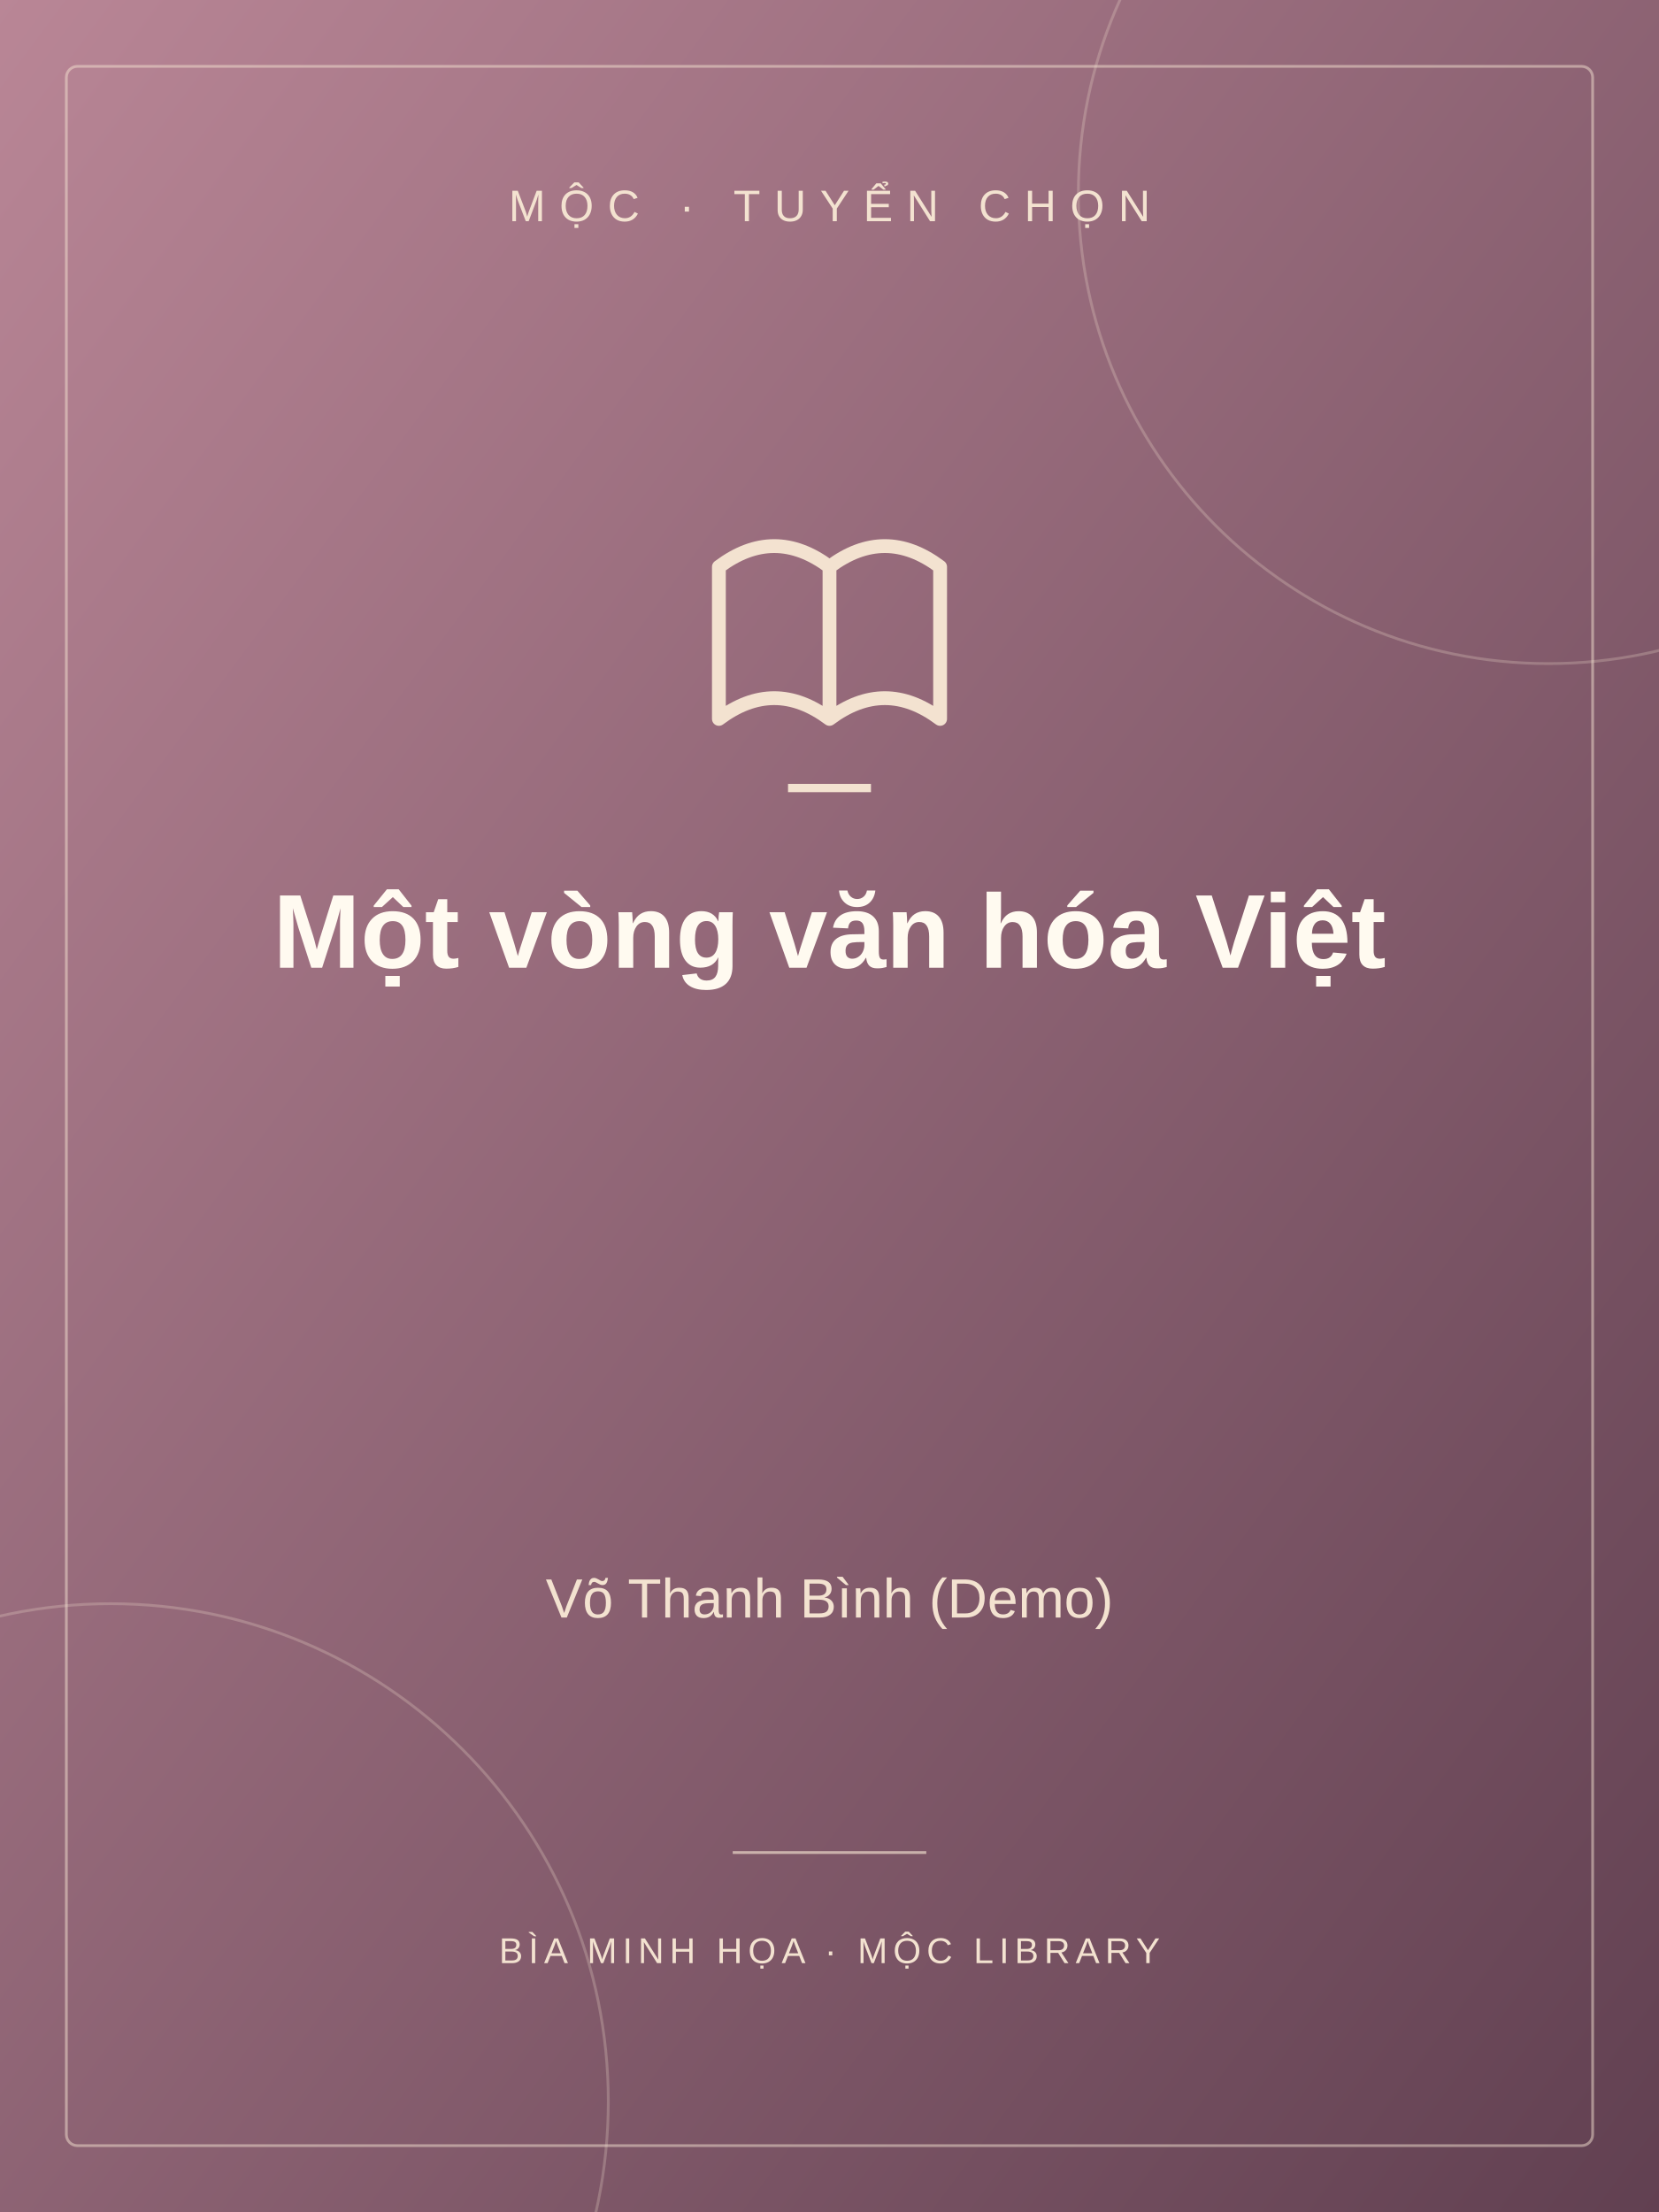
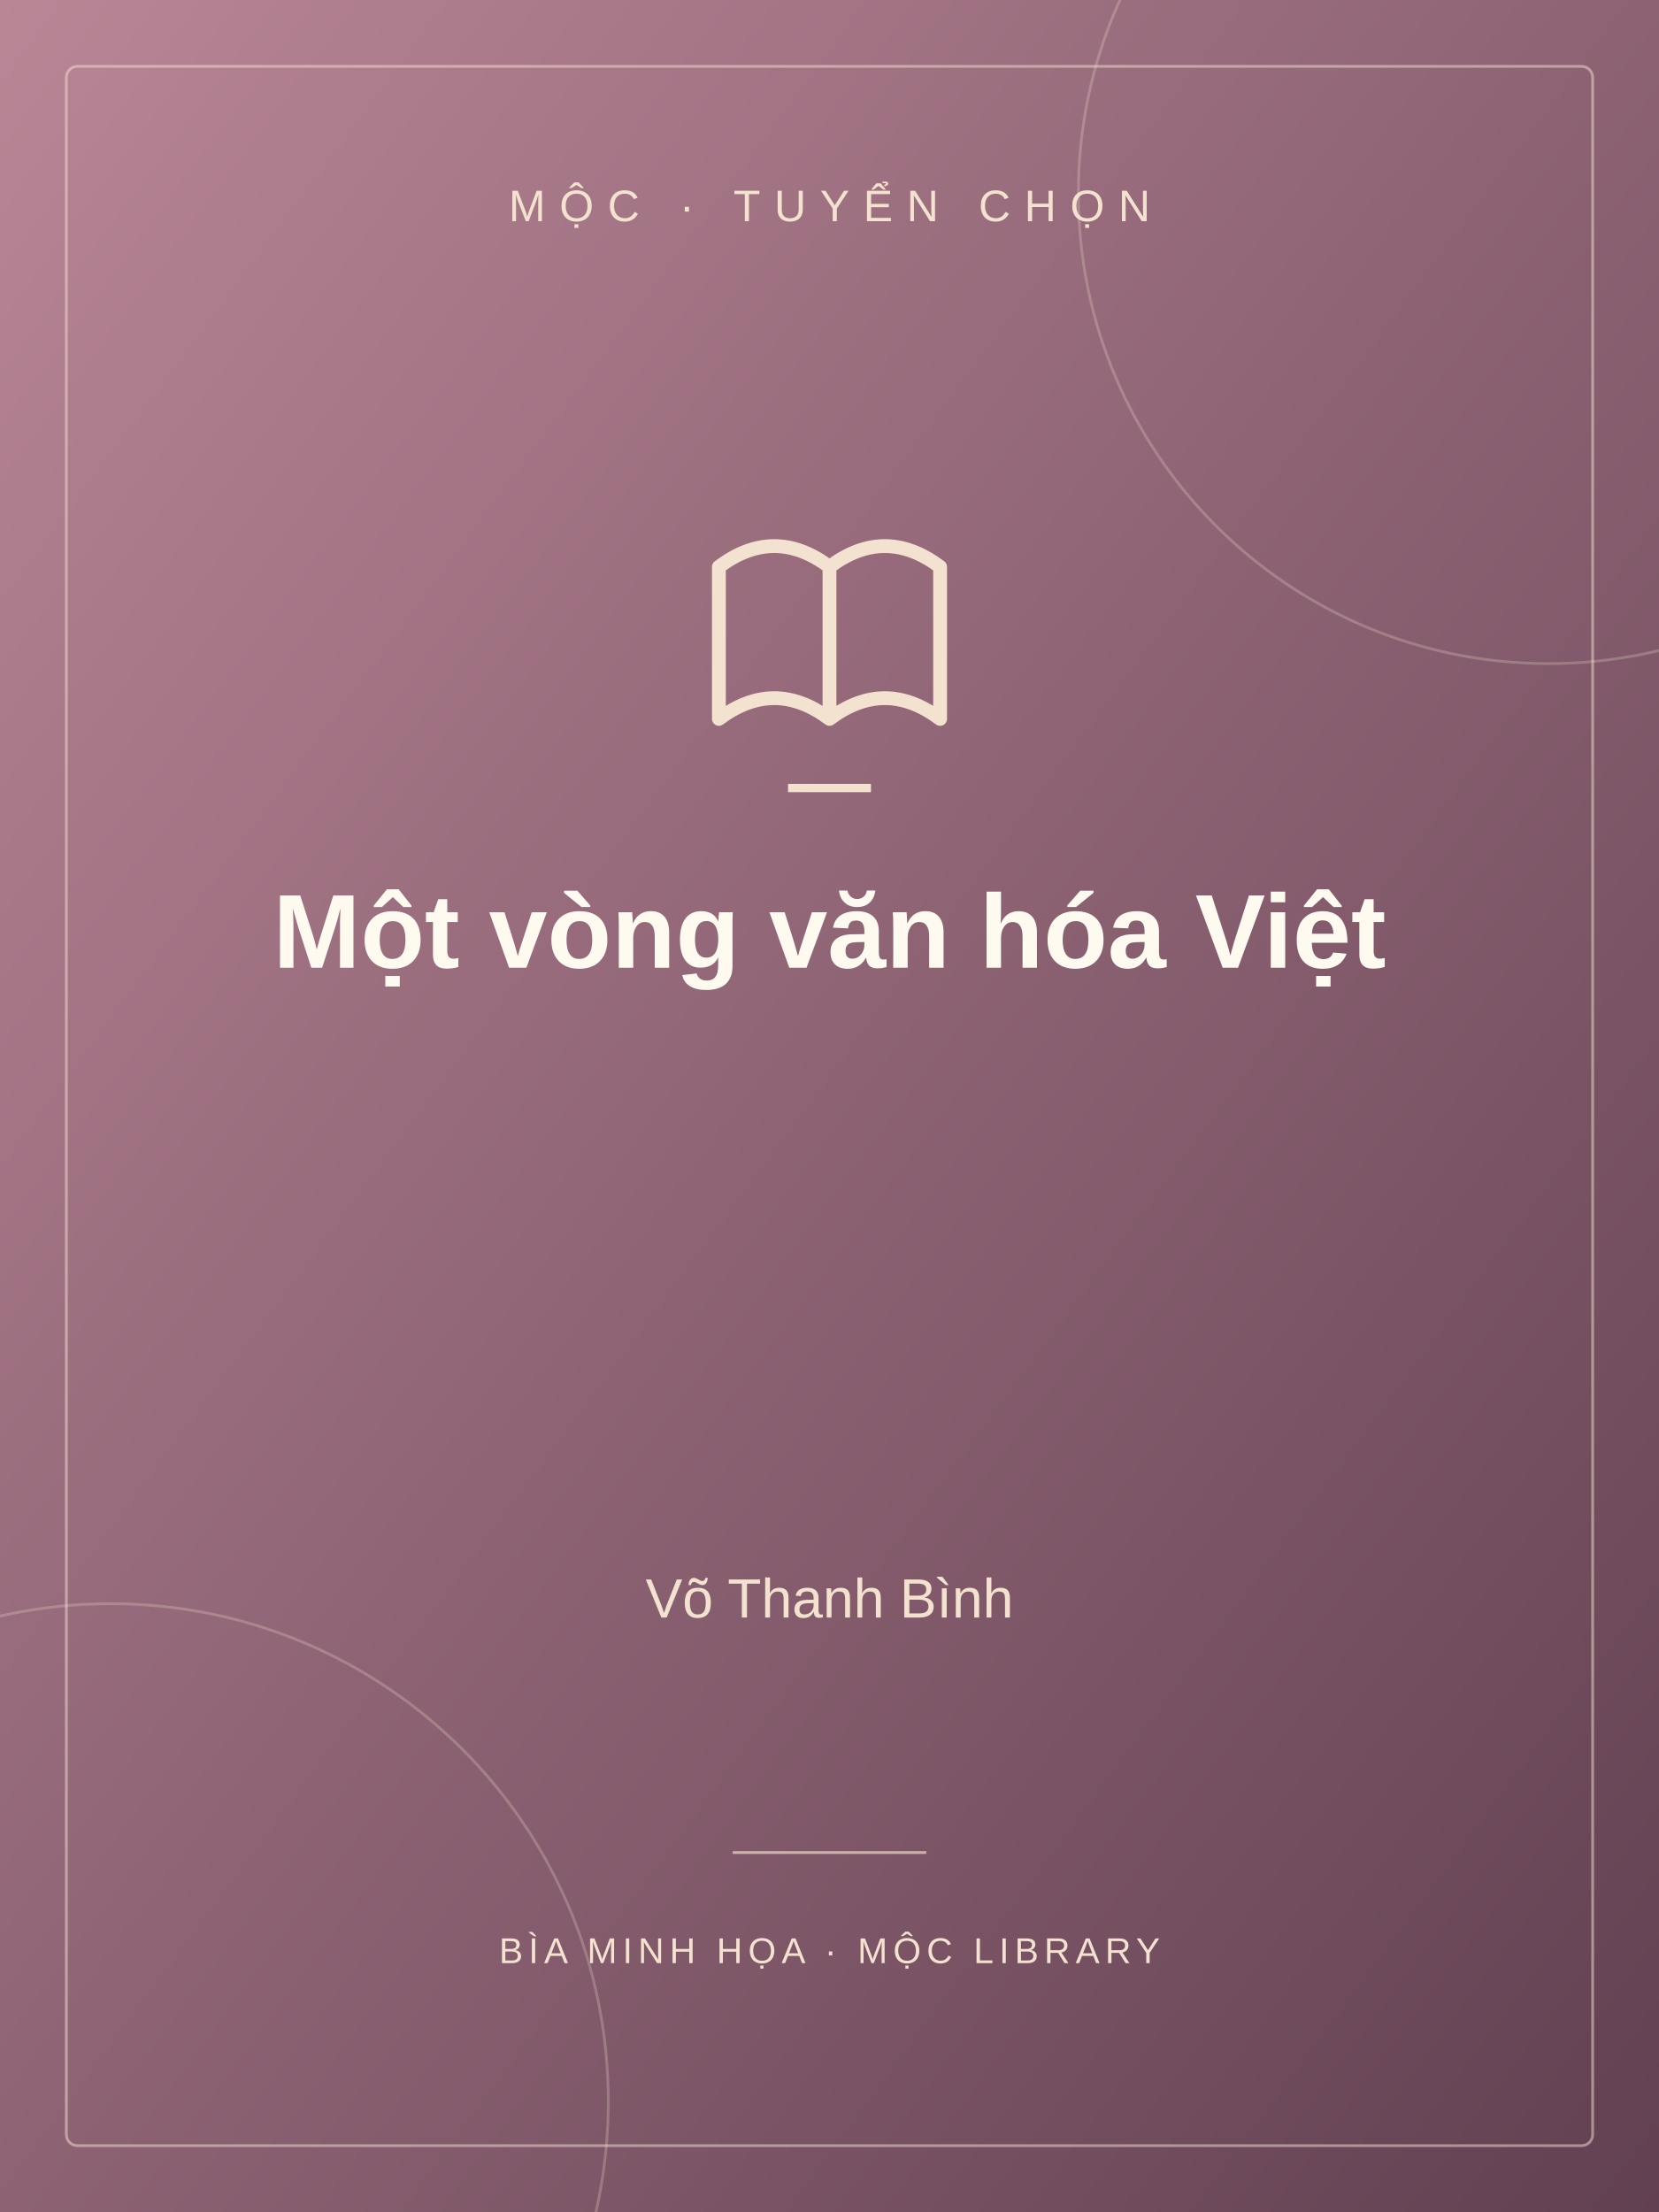
<svg xmlns="http://www.w3.org/2000/svg" width="600" height="800" viewBox="0 0 600 800">
  <defs>
    <linearGradient id="bg" x2="1" y2="1">
      <stop stop-color="#b98696" />
      <stop offset="1" stop-color="#614051" />
    </linearGradient>
  </defs>
  <rect width="600" height="800" fill="url(#bg)" />
  <rect x="24" y="24" width="552" height="752" rx="4" fill="none" stroke="#f3e2d0" opacity=".5" />
  <circle cx="560" cy="70" r="170" fill="none" stroke="#f3e2d0" opacity=".25" />
  <circle cx="40" cy="760" r="180" fill="none" stroke="#f3e2d0" opacity=".25" />
  <path d="M260 205Q280 190 300 205Q320 190 340 205V260Q320 245 300 260Q280 245 260 260Z M300 205V260" fill="none" stroke="#f3e2d0" stroke-width="5" stroke-linejoin="round" />
  <path d="M285 285H315" stroke="#f3e2d0" stroke-width="3" />
  <text x="300" y="80" text-anchor="middle" font-family="Arial,sans-serif" fill="#f3e2d0" font-size="16" letter-spacing="5">MỘC · TUYỂN CHỌN</text>
  <text x="300" y="350" text-anchor="middle" font-family="Arial,sans-serif" font-weight="700" font-size="38" fill="#fffaf0">
    <tspan x="300" dy="0">Một vòng văn hóa Việt</tspan>
  </text>
-   <text x="300" y="585" text-anchor="middle" font-family="Arial,sans-serif" font-size="20" fill="#f3e2d0">Võ Thanh Bình (Demo)</text>
+   <text x="300" y="585" text-anchor="middle" font-family="Arial,sans-serif" font-size="20" fill="#f3e2d0">Võ Thanh Bình</text>
  <path d="M265 670H335" stroke="#f3e2d0" opacity=".65" />
  <text x="300" y="710" text-anchor="middle" font-family="Arial,sans-serif" fill="#f3e2d0" font-size="13" letter-spacing="2">BÌA MINH HỌA · MỘC LIBRARY</text>
</svg>
